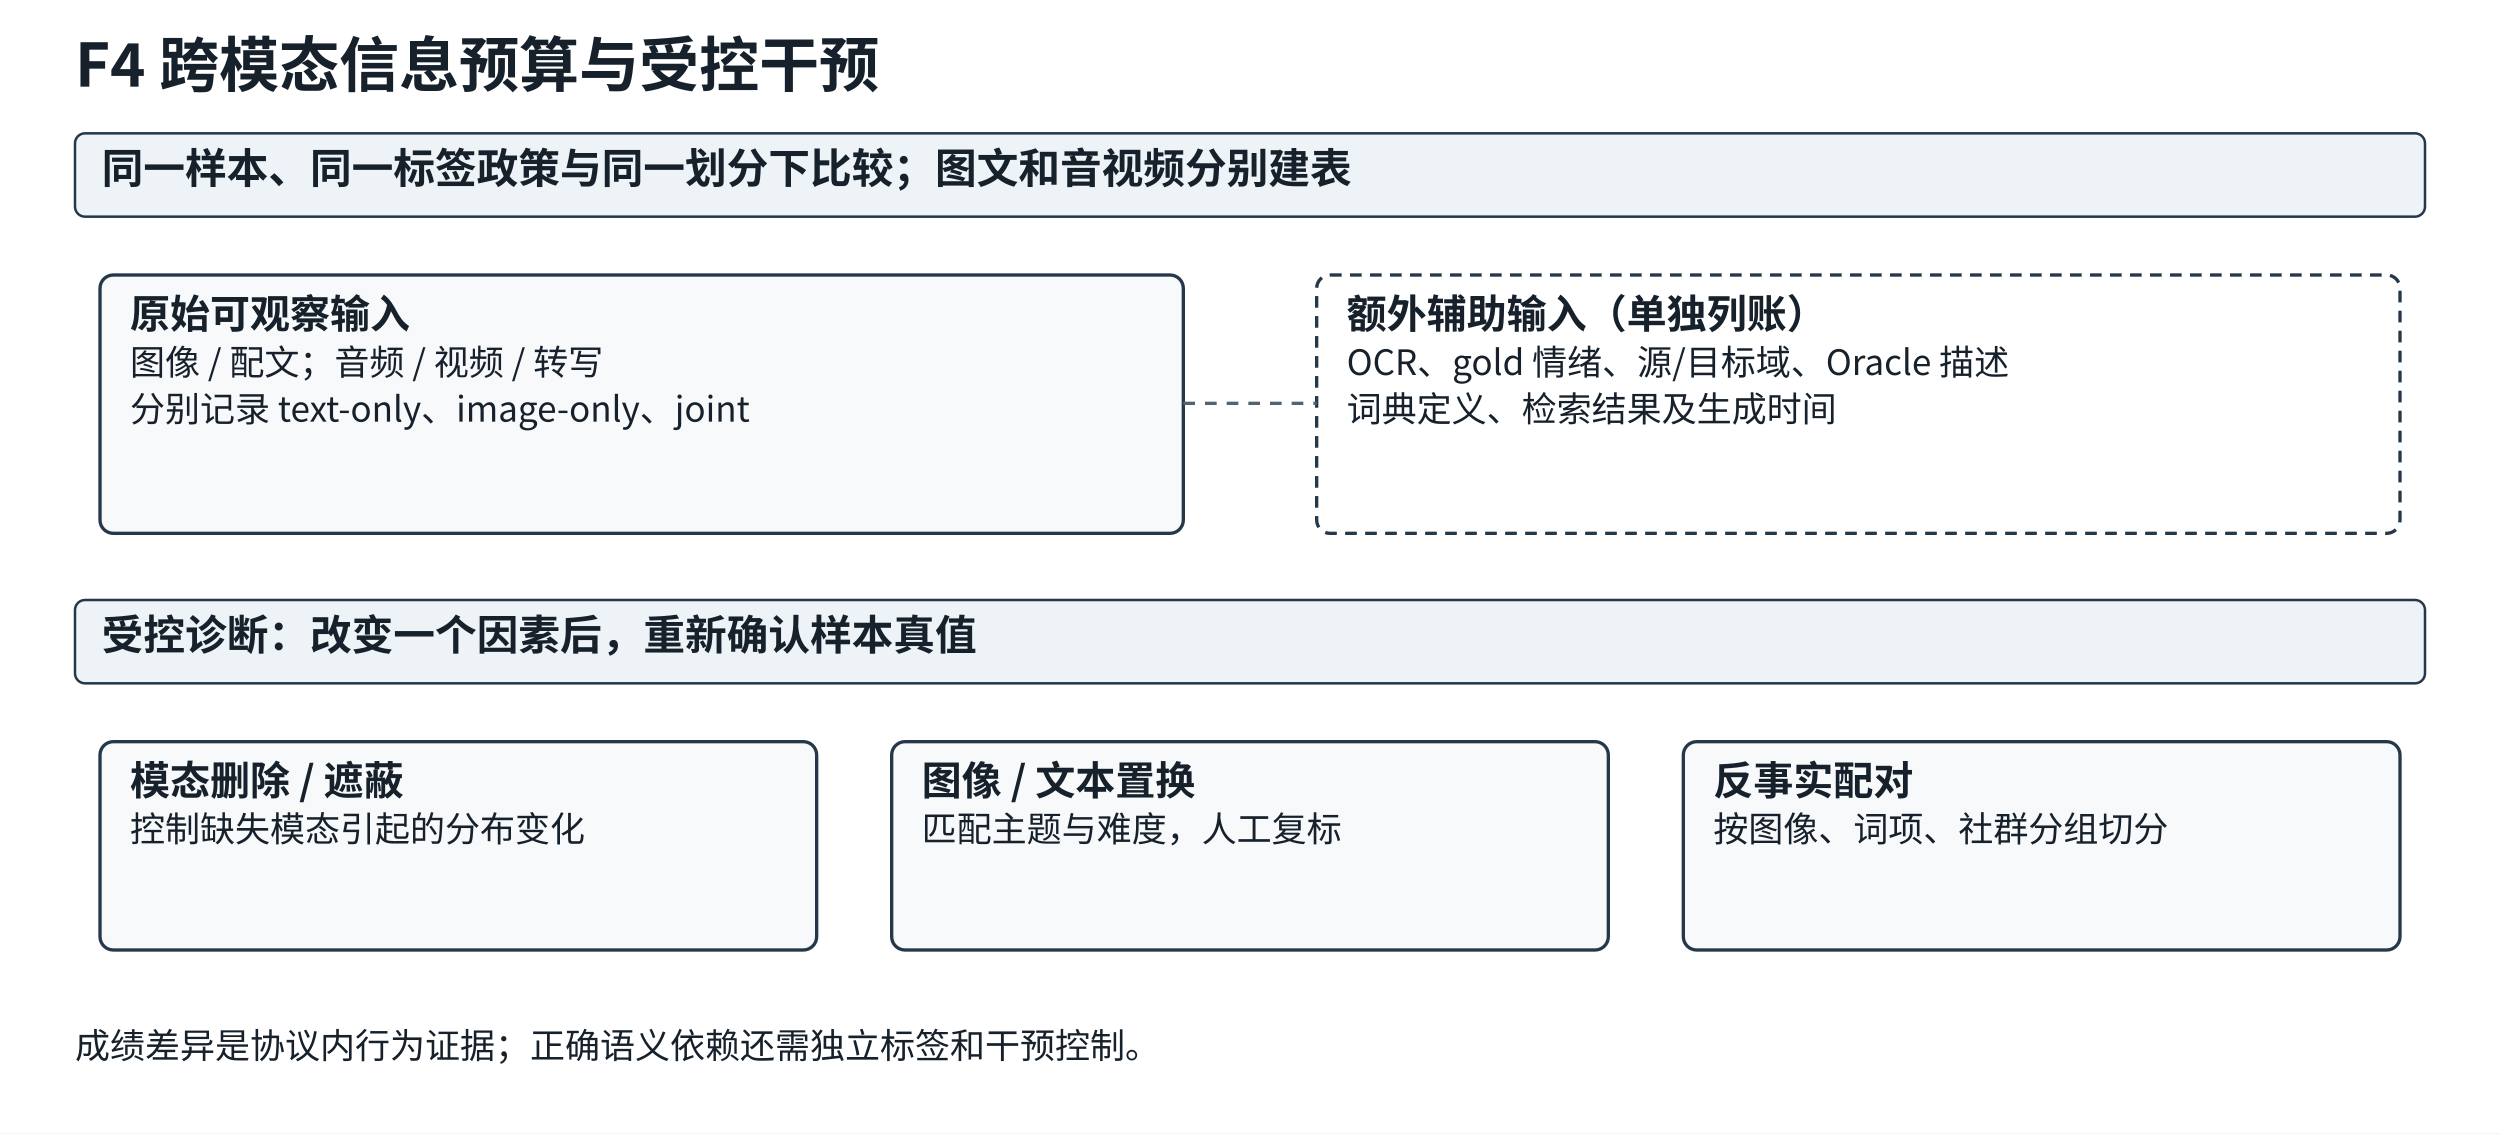
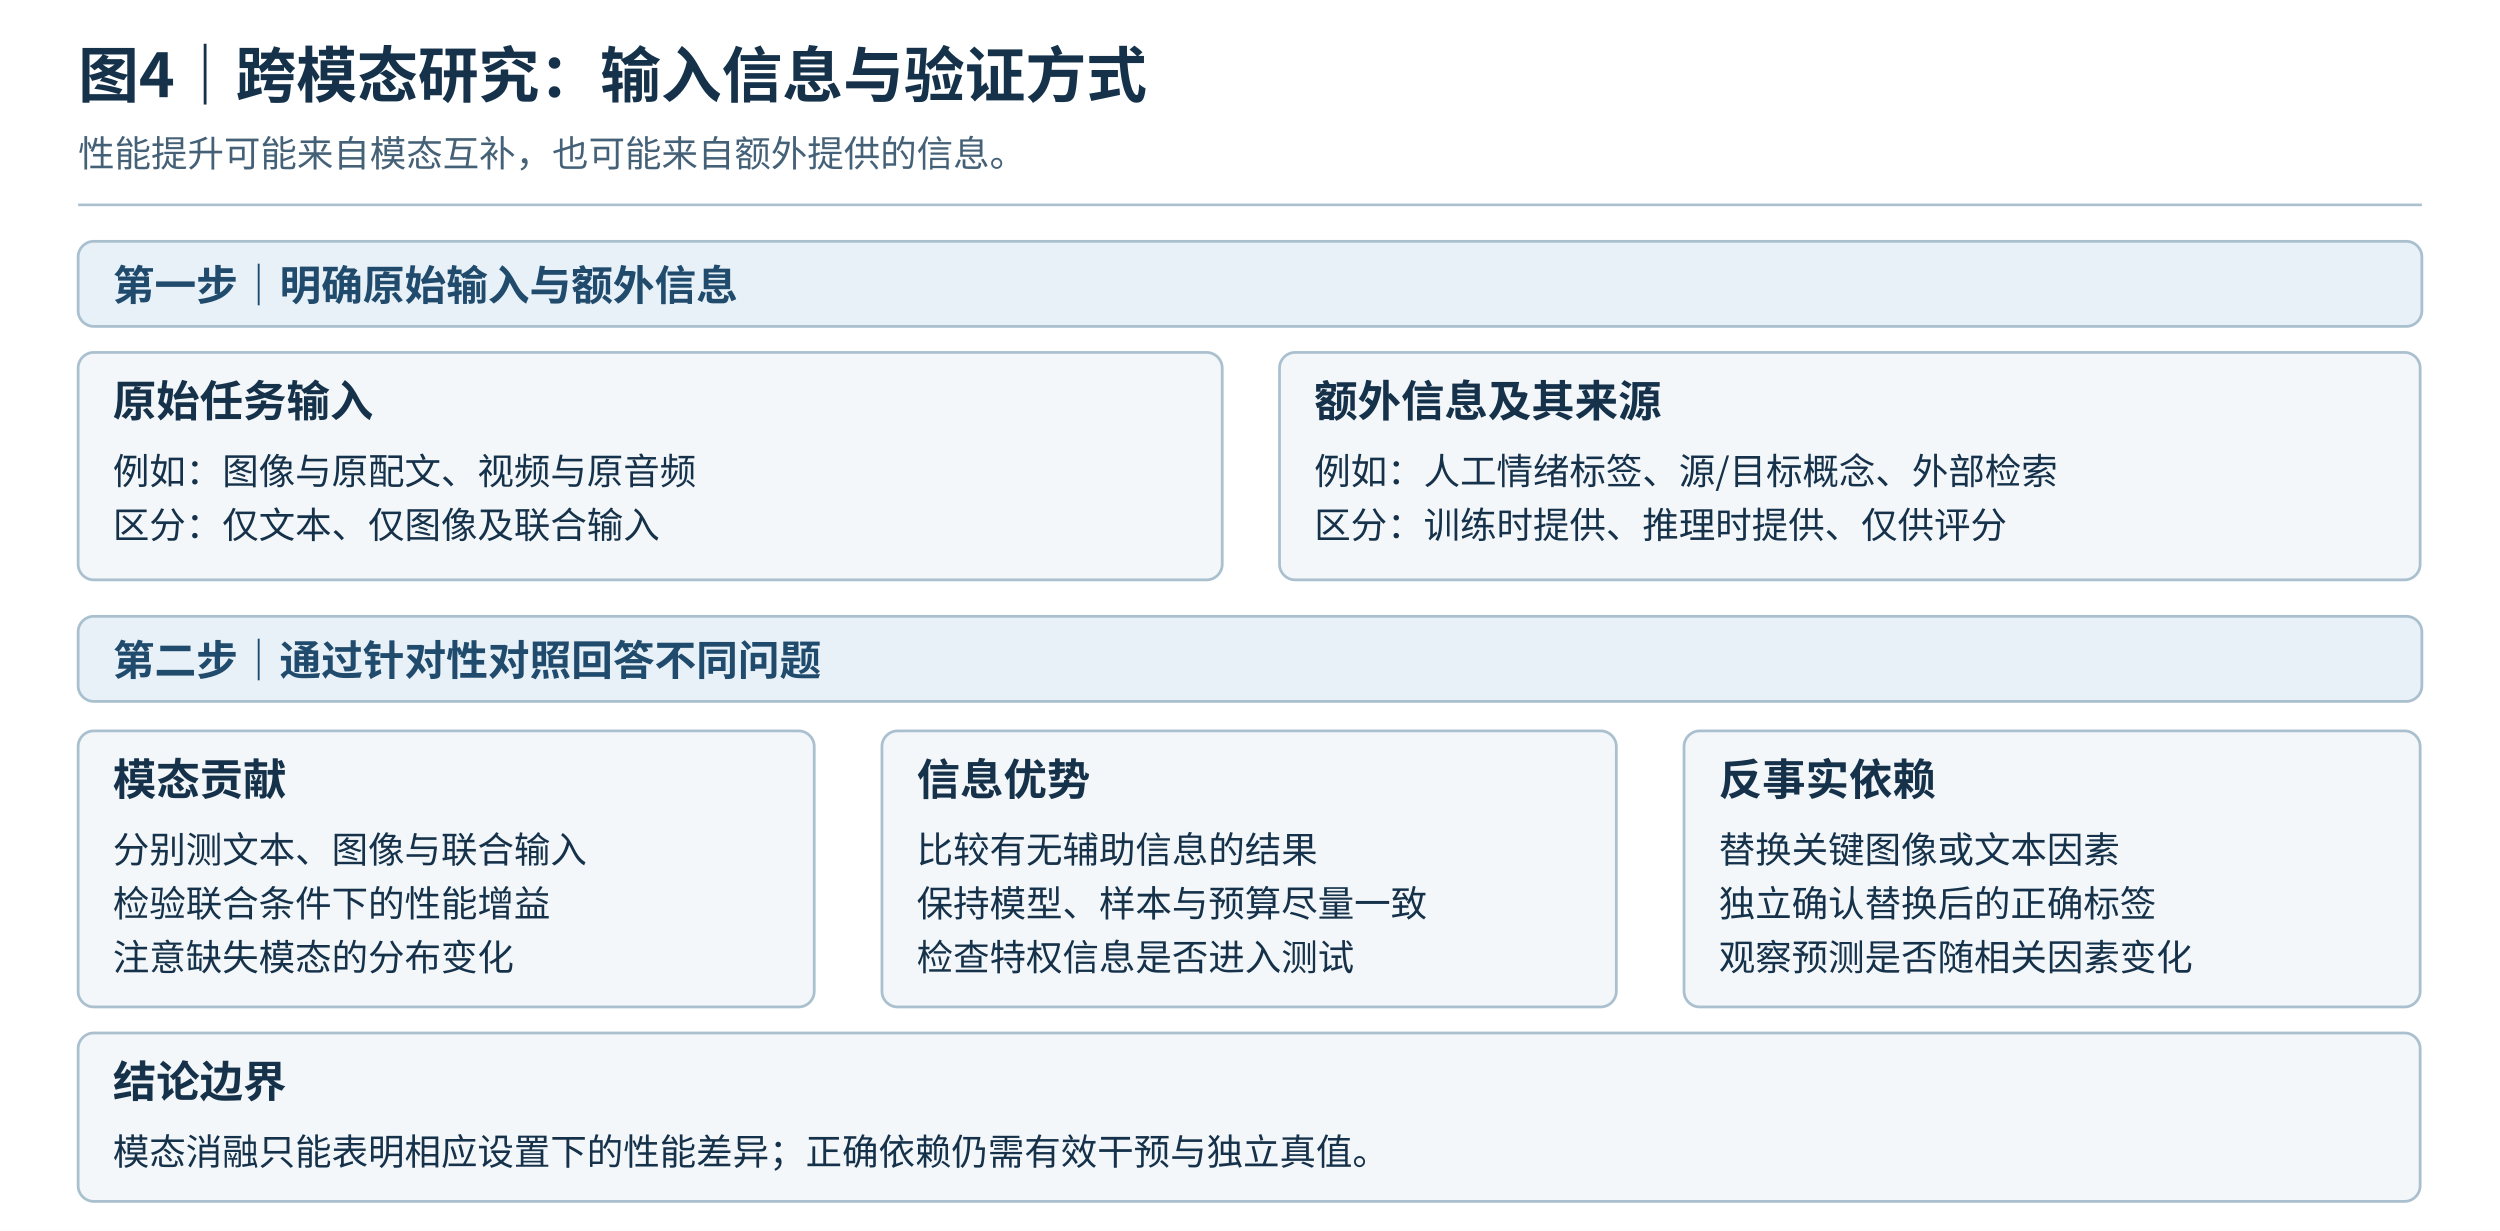
- <svg xmlns="http://www.w3.org/2000/svg" width="1500" height="680" viewBox="0 0 1500 680" role="img" aria-label="F4">
-   <style>
-   text { font-family: "Microsoft YaHei", "Noto Sans CJK SC", "Source Han Sans SC", sans-serif; fill: #17212b; }
-   .title { font-size: 36px; font-weight: 700; }
-   .section { font-size: 25px; font-weight: 700; }
-   .label { font-size: 24px; font-weight: 600; }
-   .small { font-size: 21px; }
-   .box { fill: #f7f9fb; stroke: #24384a; stroke-width: 2; }
-   .alt { fill: #fff; stroke: #24384a; stroke-width: 2; stroke-dasharray: 7 5; }
-   .band { fill: #edf3f7; stroke: #24384a; stroke-width: 1.5; }
-   .link { fill: none; stroke: #24384a; stroke-width: 2; }
-   .dash { fill: none; stroke: #516473; stroke-width: 2; stroke-dasharray: 7 6; }
- </style>
-   <rect width="1500" height="680" fill="#fff" />
-   <text x="45" y="52" class="title">F4  跨模态信息预算与受控干预</text>
-   <rect x="45" y="80" width="1410" height="50" rx="6" class="band" />
-   <text x="61" y="110" class="section">同一样本、同一标签政策与同一划分下比较；图文和音视频分别建表</text>
-   <rect x="60" y="165" width="650" height="155" rx="8" class="box" />
-   <text x="78" y="197" class="label">原始可观察输入</text>
-   <text x="78" y="225" class="small">图像 / 配文；音频 / 视频 / 转写</text>
-   <text x="78" y="253" class="small">分别记录 text-only、image-only、joint</text>
-   <rect x="790" y="165" width="650" height="155" rx="8" class="alt" />
-   <text x="808" y="197" class="label">额外辅助输入（单独列账）</text>
-   <text x="808" y="225" class="small">OCR、gold 情绪、源/目标域、Oracle 描述</text>
-   <text x="808" y="253" class="small">词典定义、检索结果及生成时间</text>
-   <path d="M710 242 H790" class="dash" />
-   <rect x="45" y="360" width="1410" height="50" rx="6" class="band" />
-   <text x="61" y="390" class="section">受控诊断：改变一个因素后，重新确认样本真值</text>
-   <rect x="60" y="445" width="430" height="125" rx="8" class="box" />
-   <text x="78" y="477" class="label">模态删除 / 遮蔽</text>
-   <text x="78" y="505" class="small">控制缺失模态引起的分布变化</text>
-   <rect x="535" y="445" width="430" height="125" rx="8" class="box" />
-   <text x="553" y="477" class="label">图像 / 文本置换</text>
-   <text x="553" y="505" class="small">匹配主题与难度，人工复标</text>
-   <rect x="1010" y="445" width="430" height="125" rx="8" class="box" />
-   <text x="1028" y="477" class="label">反事实配对</text>
-   <text x="1028" y="505" class="small">按图像、词项、社群分组切分</text>
-   <text x="45" y="635" class="small">成绩差异是协议内行为证据；正确语义依赖还需独立标签和干预控制。</text>
+ <svg xmlns="http://www.w3.org/2000/svg" width="1440" height="709" viewBox="0 0 1440 709" role="img" aria-label="图4｜跨模态研究：输入信息与验证方式">
+   <style>text{font-family:"Noto Sans CJK SC","Microsoft YaHei","Source Han Sans SC",sans-serif;fill:#16324b} .title{font-size:35px;font-weight:700}.subtitle{font-size:21px;fill:#456177} .bandText{font-size:24px;font-weight:700;fill:#204b6d} .cardTitle{font-size:25px;font-weight:700}.body{font-size:21px}.small{font-size:19px;fill:#456177}.note{font-size:21px;fill:#456177}</style>
+   <rect width="1440" height="709" fill="#fff" />
+   <text class="title" x="45" y="56">图4｜跨模态研究：输入信息与验证方式</text>
+   <text class="subtitle" x="45" y="96">性能提升可能来自模态互补，也可能来自额外提供的信息。</text>
+   <line x1="45" y1="118" x2="1395" y2="118" stroke="#aac0cf" stroke-width="1.5" />
+   <rect x="45" y="139" width="1350" height="49" rx="9" fill="#e8f1f7" stroke="#aac0cf" stroke-width="1.6" />
+   <text class="bandText" x="65" y="173">第一步｜明确原始输入与额外信息</text>
+   <rect x="45" y="203" width="659" height="131" rx="9" fill="#f3f7f9" stroke="#aac0cf" stroke-width="1.6" />
+   <text class="cardTitle" x="65" y="240">原始任务输入</text>
+   <text class="body" x="65" y="279">例如：图像与原配文、视频与原音频</text>
+   <text class="body" x="65" y="310">区分：仅文本、仅图像及联合输入</text>
+   <rect x="737" y="203" width="657" height="131" rx="9" fill="#f3f7f9" stroke="#aac0cf" stroke-width="1.6" />
+   <text class="cardTitle" x="757" y="240">额外信息及其来源</text>
+   <text class="body" x="757" y="279">例如：人工情绪标签、源/目标概念、外部检索</text>
+   <text class="body" x="757" y="310">区分：训练时提供、推理时提供、仅供评分</text>
+   <rect x="45" y="355" width="1350" height="49" rx="9" fill="#e8f1f7" stroke="#aac0cf" stroke-width="1.6" />
+   <text class="bandText" x="65" y="389">第二步｜通过针对性对照回答不同问题</text>
+   <rect x="45" y="421" width="424" height="159" rx="9" fill="#f3f7f9" stroke="#aac0cf" stroke-width="1.6" />
+   <text class="cardTitle" x="65" y="458">模态贡献</text>
+   <text class="body" x="65" y="497">分别测文本、图像与联合输入</text>
+   <text class="body" x="65" y="528">检验联合条件下的性能增益</text>
+   <text class="body" x="65" y="559">注意缺失模态的分布变化</text>
+   <rect x="508" y="421" width="423" height="159" rx="9" fill="#f3f7f9" stroke="#aac0cf" stroke-width="1.6" />
+   <text class="cardTitle" x="528" y="458">信息优势</text>
+   <text class="body" x="528" y="497">比较有无辅助信息的结果</text>
+   <text class="body" x="528" y="528">保持模型、样本与预算尽量一致</text>
+   <text class="body" x="528" y="559">检查特权信息是否进入测试</text>
+   <rect x="970" y="421" width="424" height="159" rx="9" fill="#f3f7f9" stroke="#aac0cf" stroke-width="1.6" />
+   <text class="cardTitle" x="990" y="458">反事实依赖</text>
+   <text class="body" x="990" y="497">替换关键图像或文本因素</text>
+   <text class="body" x="990" y="528">独立确认替换后的正确标签</text>
+   <text class="body" x="990" y="559">观察预测是否随相关因素变化</text>
+   <rect x="45" y="595" width="1349" height="97" rx="9" fill="#f3f7f9" stroke="#aac0cf" stroke-width="1.6" />
+   <text class="cardTitle" x="65" y="632">结论边界</text>
+   <text class="body" x="65" y="671">模态消融只能表明相应设置下的性能差异；正确依赖仍需有效干预与独立真值。</text>
</svg>
